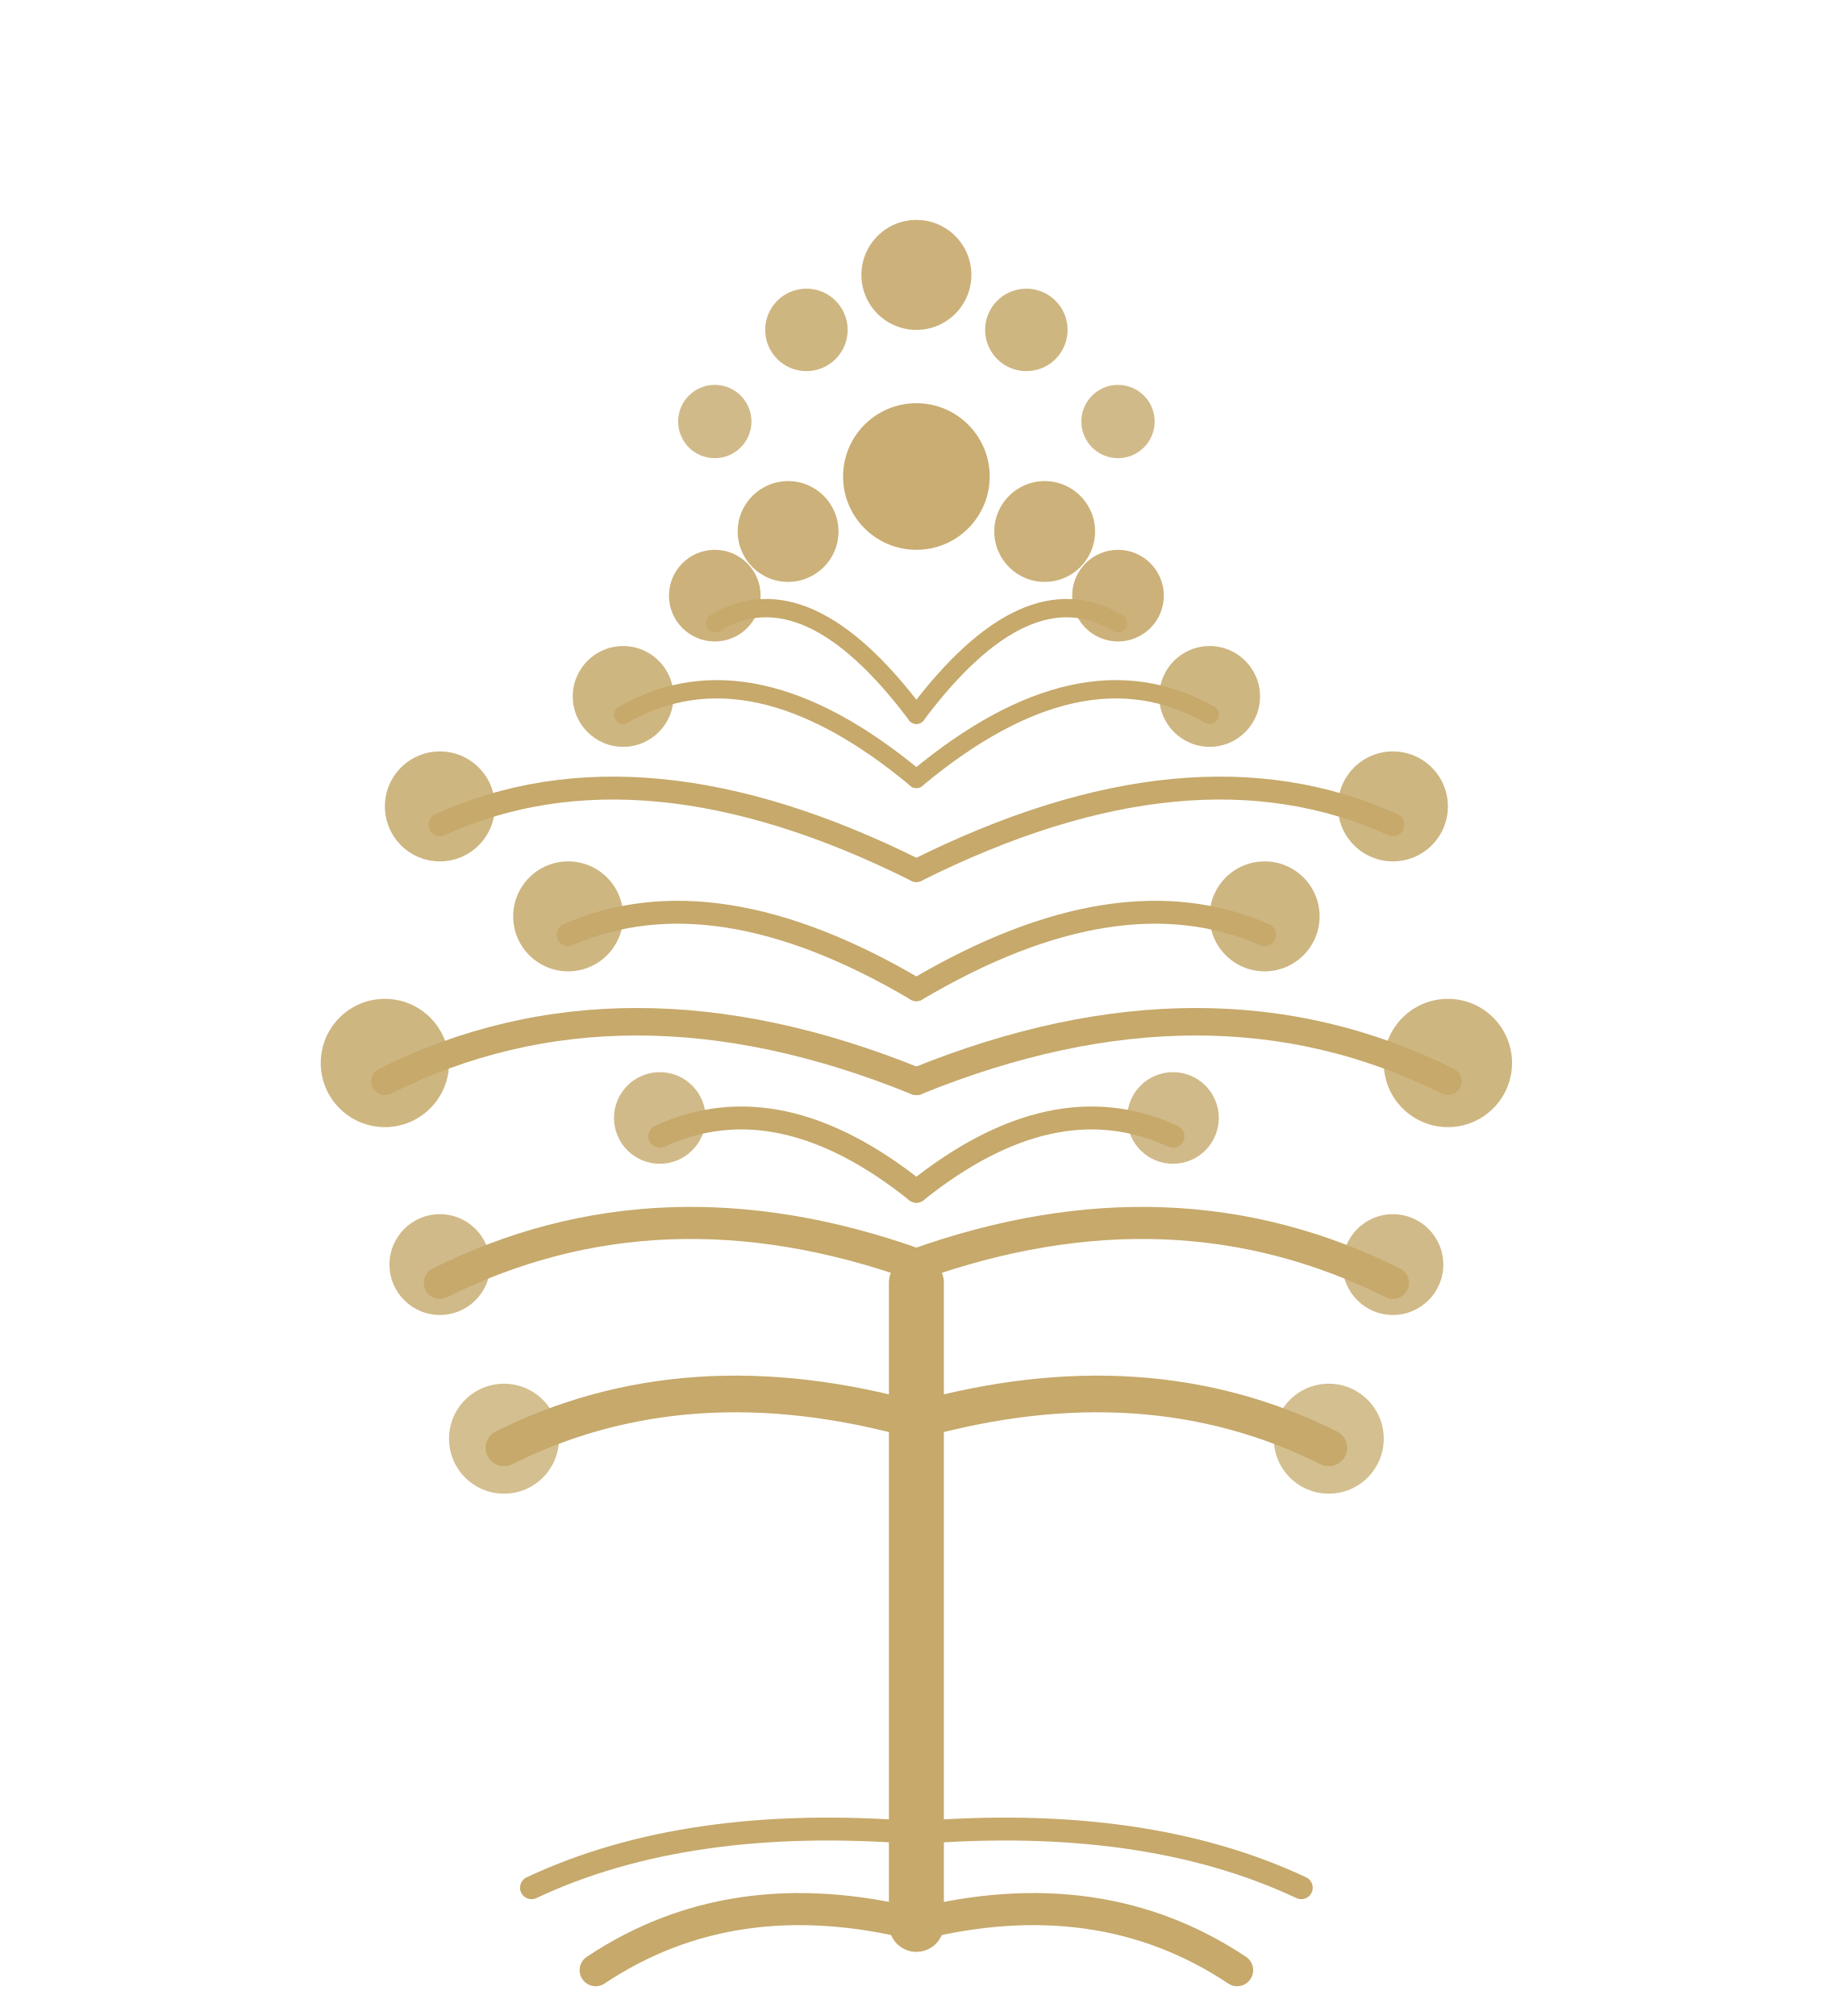
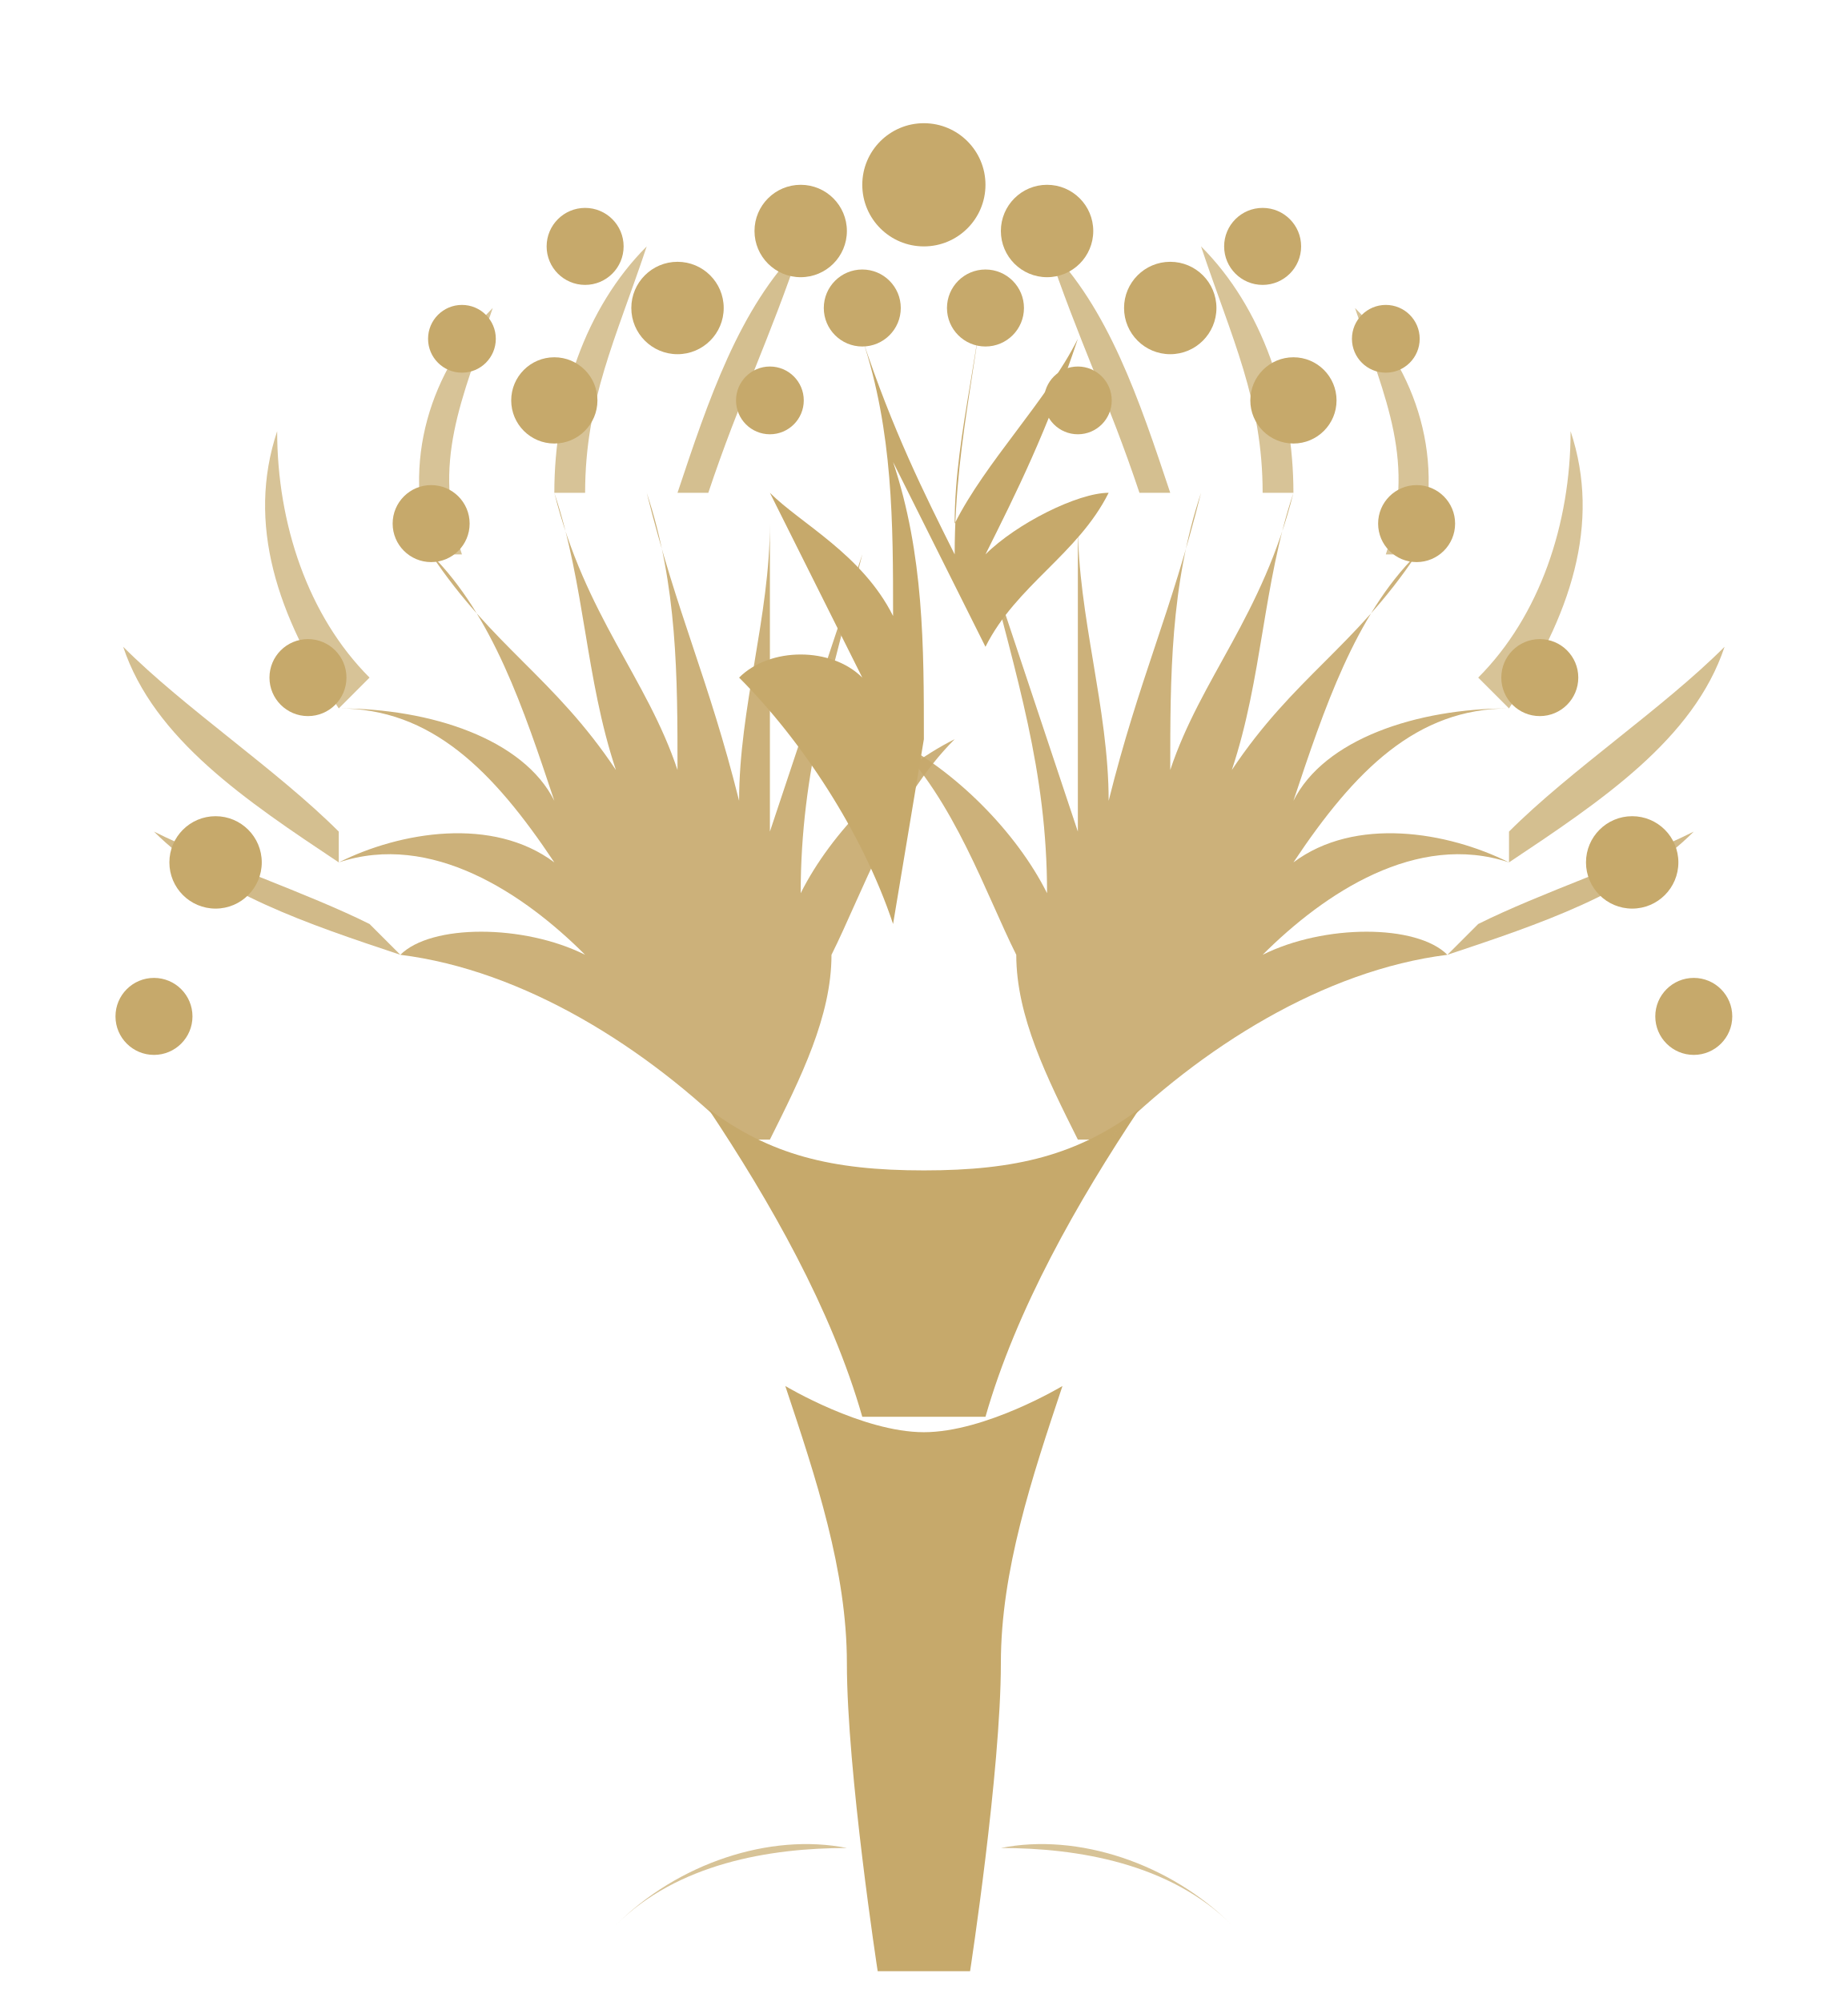
- <svg xmlns="http://www.w3.org/2000/svg" viewBox="0 0 200 220" fill="none">
-   <path d="M100 210 L100 140" stroke="#C6A96B" stroke-width="6" stroke-linecap="round" />
-   <path d="M100 210 Q80 205 65 215" stroke="#C6A96B" stroke-width="3.5" stroke-linecap="round" fill="none" />
-   <path d="M100 210 Q120 205 135 215" stroke="#C6A96B" stroke-width="3.5" stroke-linecap="round" fill="none" />
-   <path d="M100 200 Q75 198 58 206" stroke="#C6A96B" stroke-width="2.5" stroke-linecap="round" fill="none" />
-   <path d="M100 200 Q125 198 142 206" stroke="#C6A96B" stroke-width="2.5" stroke-linecap="round" fill="none" />
-   <path d="M100 155 Q75 148 55 158" stroke="#C6A96B" stroke-width="4" stroke-linecap="round" fill="none" />
-   <path d="M100 155 Q125 148 145 158" stroke="#C6A96B" stroke-width="4" stroke-linecap="round" fill="none" />
-   <path d="M100 138 Q72 128 48 140" stroke="#C6A96B" stroke-width="3.5" stroke-linecap="round" fill="none" />
-   <path d="M100 138 Q128 128 152 140" stroke="#C6A96B" stroke-width="3.5" stroke-linecap="round" fill="none" />
-   <path d="M100 130 Q85 118 72 124" stroke="#C6A96B" stroke-width="2.5" stroke-linecap="round" fill="none" />
-   <path d="M100 130 Q115 118 128 124" stroke="#C6A96B" stroke-width="2.5" stroke-linecap="round" fill="none" />
-   <path d="M100 118 Q68 105 42 118" stroke="#C6A96B" stroke-width="3" stroke-linecap="round" fill="none" />
-   <path d="M100 118 Q132 105 158 118" stroke="#C6A96B" stroke-width="3" stroke-linecap="round" fill="none" />
-   <path d="M100 108 Q78 95 62 102" stroke="#C6A96B" stroke-width="2.5" stroke-linecap="round" fill="none" />
-   <path d="M100 108 Q122 95 138 102" stroke="#C6A96B" stroke-width="2.5" stroke-linecap="round" fill="none" />
-   <path d="M100 95 Q70 80 48 90" stroke="#C6A96B" stroke-width="2.5" stroke-linecap="round" fill="none" />
-   <path d="M100 95 Q130 80 152 90" stroke="#C6A96B" stroke-width="2.5" stroke-linecap="round" fill="none" />
-   <path d="M100 85 Q82 70 68 78" stroke="#C6A96B" stroke-width="2" stroke-linecap="round" fill="none" />
-   <path d="M100 85 Q118 70 132 78" stroke="#C6A96B" stroke-width="2" stroke-linecap="round" fill="none" />
-   <path d="M100 78 Q88 62 78 68" stroke="#C6A96B" stroke-width="2" stroke-linecap="round" fill="none" />
-   <path d="M100 78 Q112 62 122 68" stroke="#C6A96B" stroke-width="2" stroke-linecap="round" fill="none" />
-   <circle cx="42" cy="116" r="7" fill="#C6A96B" opacity="0.85" />
-   <circle cx="158" cy="116" r="7" fill="#C6A96B" opacity="0.85" />
-   <circle cx="48" cy="88" r="6" fill="#C6A96B" opacity="0.85" />
-   <circle cx="152" cy="88" r="6" fill="#C6A96B" opacity="0.85" />
-   <circle cx="55" cy="157" r="6" fill="#C6A96B" opacity="0.75" />
-   <circle cx="145" cy="157" r="6" fill="#C6A96B" opacity="0.75" />
-   <circle cx="48" cy="138" r="5.5" fill="#C6A96B" opacity="0.8" />
-   <circle cx="152" cy="138" r="5.5" fill="#C6A96B" opacity="0.8" />
-   <circle cx="62" cy="100" r="6" fill="#C6A96B" opacity="0.85" />
-   <circle cx="138" cy="100" r="6" fill="#C6A96B" opacity="0.85" />
-   <circle cx="68" cy="76" r="5.5" fill="#C6A96B" opacity="0.85" />
-   <circle cx="132" cy="76" r="5.5" fill="#C6A96B" opacity="0.85" />
-   <circle cx="78" cy="65" r="5" fill="#C6A96B" opacity="0.9" />
-   <circle cx="122" cy="65" r="5" fill="#C6A96B" opacity="0.9" />
-   <circle cx="72" cy="122" r="5" fill="#C6A96B" opacity="0.8" />
-   <circle cx="128" cy="122" r="5" fill="#C6A96B" opacity="0.8" />
-   <circle cx="100" cy="52" r="8" fill="#C6A96B" opacity="0.95" />
-   <circle cx="86" cy="58" r="5.5" fill="#C6A96B" opacity="0.9" />
-   <circle cx="114" cy="58" r="5.5" fill="#C6A96B" opacity="0.9" />
-   <circle cx="100" cy="30" r="6" fill="#C6A96B" opacity="0.9" />
-   <circle cx="88" cy="36" r="4.5" fill="#C6A96B" opacity="0.85" />
-   <circle cx="112" cy="36" r="4.5" fill="#C6A96B" opacity="0.85" />
-   <circle cx="78" cy="46" r="4" fill="#C6A96B" opacity="0.8" />
-   <circle cx="122" cy="46" r="4" fill="#C6A96B" opacity="0.8" />
+ <svg xmlns="http://www.w3.org/2000/svg" viewBox="0 0 120 130" fill="#C6A96B">
+   <path d="M57 128 C57 128 55 115 55 108 C55 102 53 96 51 90 C51 90 56 93 60 93 C64 93 69 90 69 90 C67 96 65 102 65 108 C65 115 63 128 63 128 Z" />
+   <path d="M55 120 C50 119 44 121 40 125 C44 121 50 120 55 120Z" opacity="0.7" />
+   <path d="M65 120 C70 119 76 121 80 125 C76 121 70 120 65 120Z" opacity="0.7" />
+   <path d="M56 92 C54 85 50 78 46 72 C50 75 54 76 60 76 C66 76 70 75 74 72 C70 78 66 85 64 92 Z" />
+   <path d="M48 74 C42 68 34 63 26 62 C28 60 34 60 38 62 C34 58 28 54 22 56 C26 54 32 53 36 56 C32 50 28 46 22 46 C28 46 34 48 36 52 C34 46 32 40 28 36 C32 42 36 44 40 50 C38 44 38 38 36 32 C38 40 42 44 44 50 C44 44 44 38 42 32 C44 40 46 44 48 52 C48 46 50 40 50 34 C50 42 50 48 50 54 C52 48 54 42 56 36 C54 44 52 50 52 58 C54 54 58 50 62 48 C58 52 56 58 54 62 C54 66 52 70 50 74 Z" opacity="0.9" />
+   <path d="M72 74 C78 68 86 63 94 62 C92 60 86 60 82 62 C86 58 92 54 98 56 C94 54 88 53 84 56 C88 50 92 46 98 46 C92 46 86 48 84 52 C86 46 88 40 92 36 C88 42 84 44 80 50 C82 44 82 38 84 32 C82 40 78 44 76 50 C76 44 76 38 78 32 C76 40 74 44 72 52 C72 46 70 40 70 34 C70 42 70 48 70 54 C68 48 66 42 64 36 C66 44 68 50 68 58 C66 54 62 50 58 48 C62 52 64 58 66 62 C66 66 68 70 70 74 Z" opacity="0.9" />
+   <path d="M58 60 C56 54 52 48 48 44 C50 42 54 42 56 44 C54 40 52 36 50 32 C52 34 56 36 58 40 C58 34 58 28 56 22 C58 28 60 32 62 36 C62 28 64 22 64 16 C64 22 62 28 62 34 C64 30 68 26 70 22 C68 28 66 32 64 36 C66 34 70 32 72 32 C70 36 66 38 64 42 C62 38 60 34 58 30 C60 36 60 42 60 48 Z" />
+   <path d="M26 62 C20 60 14 58 10 54 C14 56 20 58 24 60 Z" opacity="0.8" />
+   <path d="M22 56 C16 52 10 48 8 42 C12 46 18 50 22 54 Z" opacity="0.75" />
+   <path d="M22 46 C18 40 16 34 18 28 C18 34 20 40 24 44 Z" opacity="0.7" />
+   <path d="M28 36 C26 30 28 24 32 20 C30 26 28 30 30 36 Z" opacity="0.7" />
+   <path d="M36 32 C36 26 38 20 42 16 C40 22 38 26 38 32 Z" opacity="0.7" />
+   <path d="M44 32 C46 26 48 20 52 16 C50 22 48 26 46 32 Z" opacity="0.75" />
+   <path d="M94 62 C100 60 106 58 110 54 C106 56 100 58 96 60 Z" opacity="0.8" />
+   <path d="M98 56 C104 52 110 48 112 42 C108 46 102 50 98 54 Z" opacity="0.75" />
+   <path d="M98 46 C102 40 104 34 102 28 C102 34 100 40 96 44 Z" opacity="0.7" />
+   <path d="M92 36 C94 30 92 24 88 20 C90 26 92 30 90 36 Z" opacity="0.7" />
+   <path d="M84 32 C84 26 82 20 78 16 C80 22 82 26 82 32 Z" opacity="0.7" />
+   <path d="M76 32 C74 26 72 20 68 16 C70 22 72 26 74 32 Z" opacity="0.75" />
+   <circle cx="60" cy="12" r="4" />
+   <circle cx="52" cy="15" r="3" />
+   <circle cx="68" cy="15" r="3" />
+   <circle cx="44" cy="20" r="3" />
+   <circle cx="76" cy="20" r="3" />
+   <circle cx="36" cy="26" r="2.8" />
+   <circle cx="84" cy="26" r="2.8" />
+   <circle cx="28" cy="34" r="2.5" />
+   <circle cx="92" cy="34" r="2.5" />
+   <circle cx="20" cy="44" r="2.5" />
+   <circle cx="100" cy="44" r="2.5" />
+   <circle cx="14" cy="56" r="3" />
+   <circle cx="106" cy="56" r="3" />
+   <circle cx="10" cy="66" r="2.5" />
+   <circle cx="110" cy="66" r="2.5" />
+   <circle cx="38" cy="16" r="2.5" />
+   <circle cx="82" cy="16" r="2.5" />
+   <circle cx="30" cy="22" r="2.2" />
+   <circle cx="90" cy="22" r="2.2" />
+   <circle cx="56" cy="20" r="2.5" />
+   <circle cx="64" cy="20" r="2.5" />
+   <circle cx="50" cy="26" r="2.2" />
+   <circle cx="70" cy="26" r="2.2" />
</svg>
